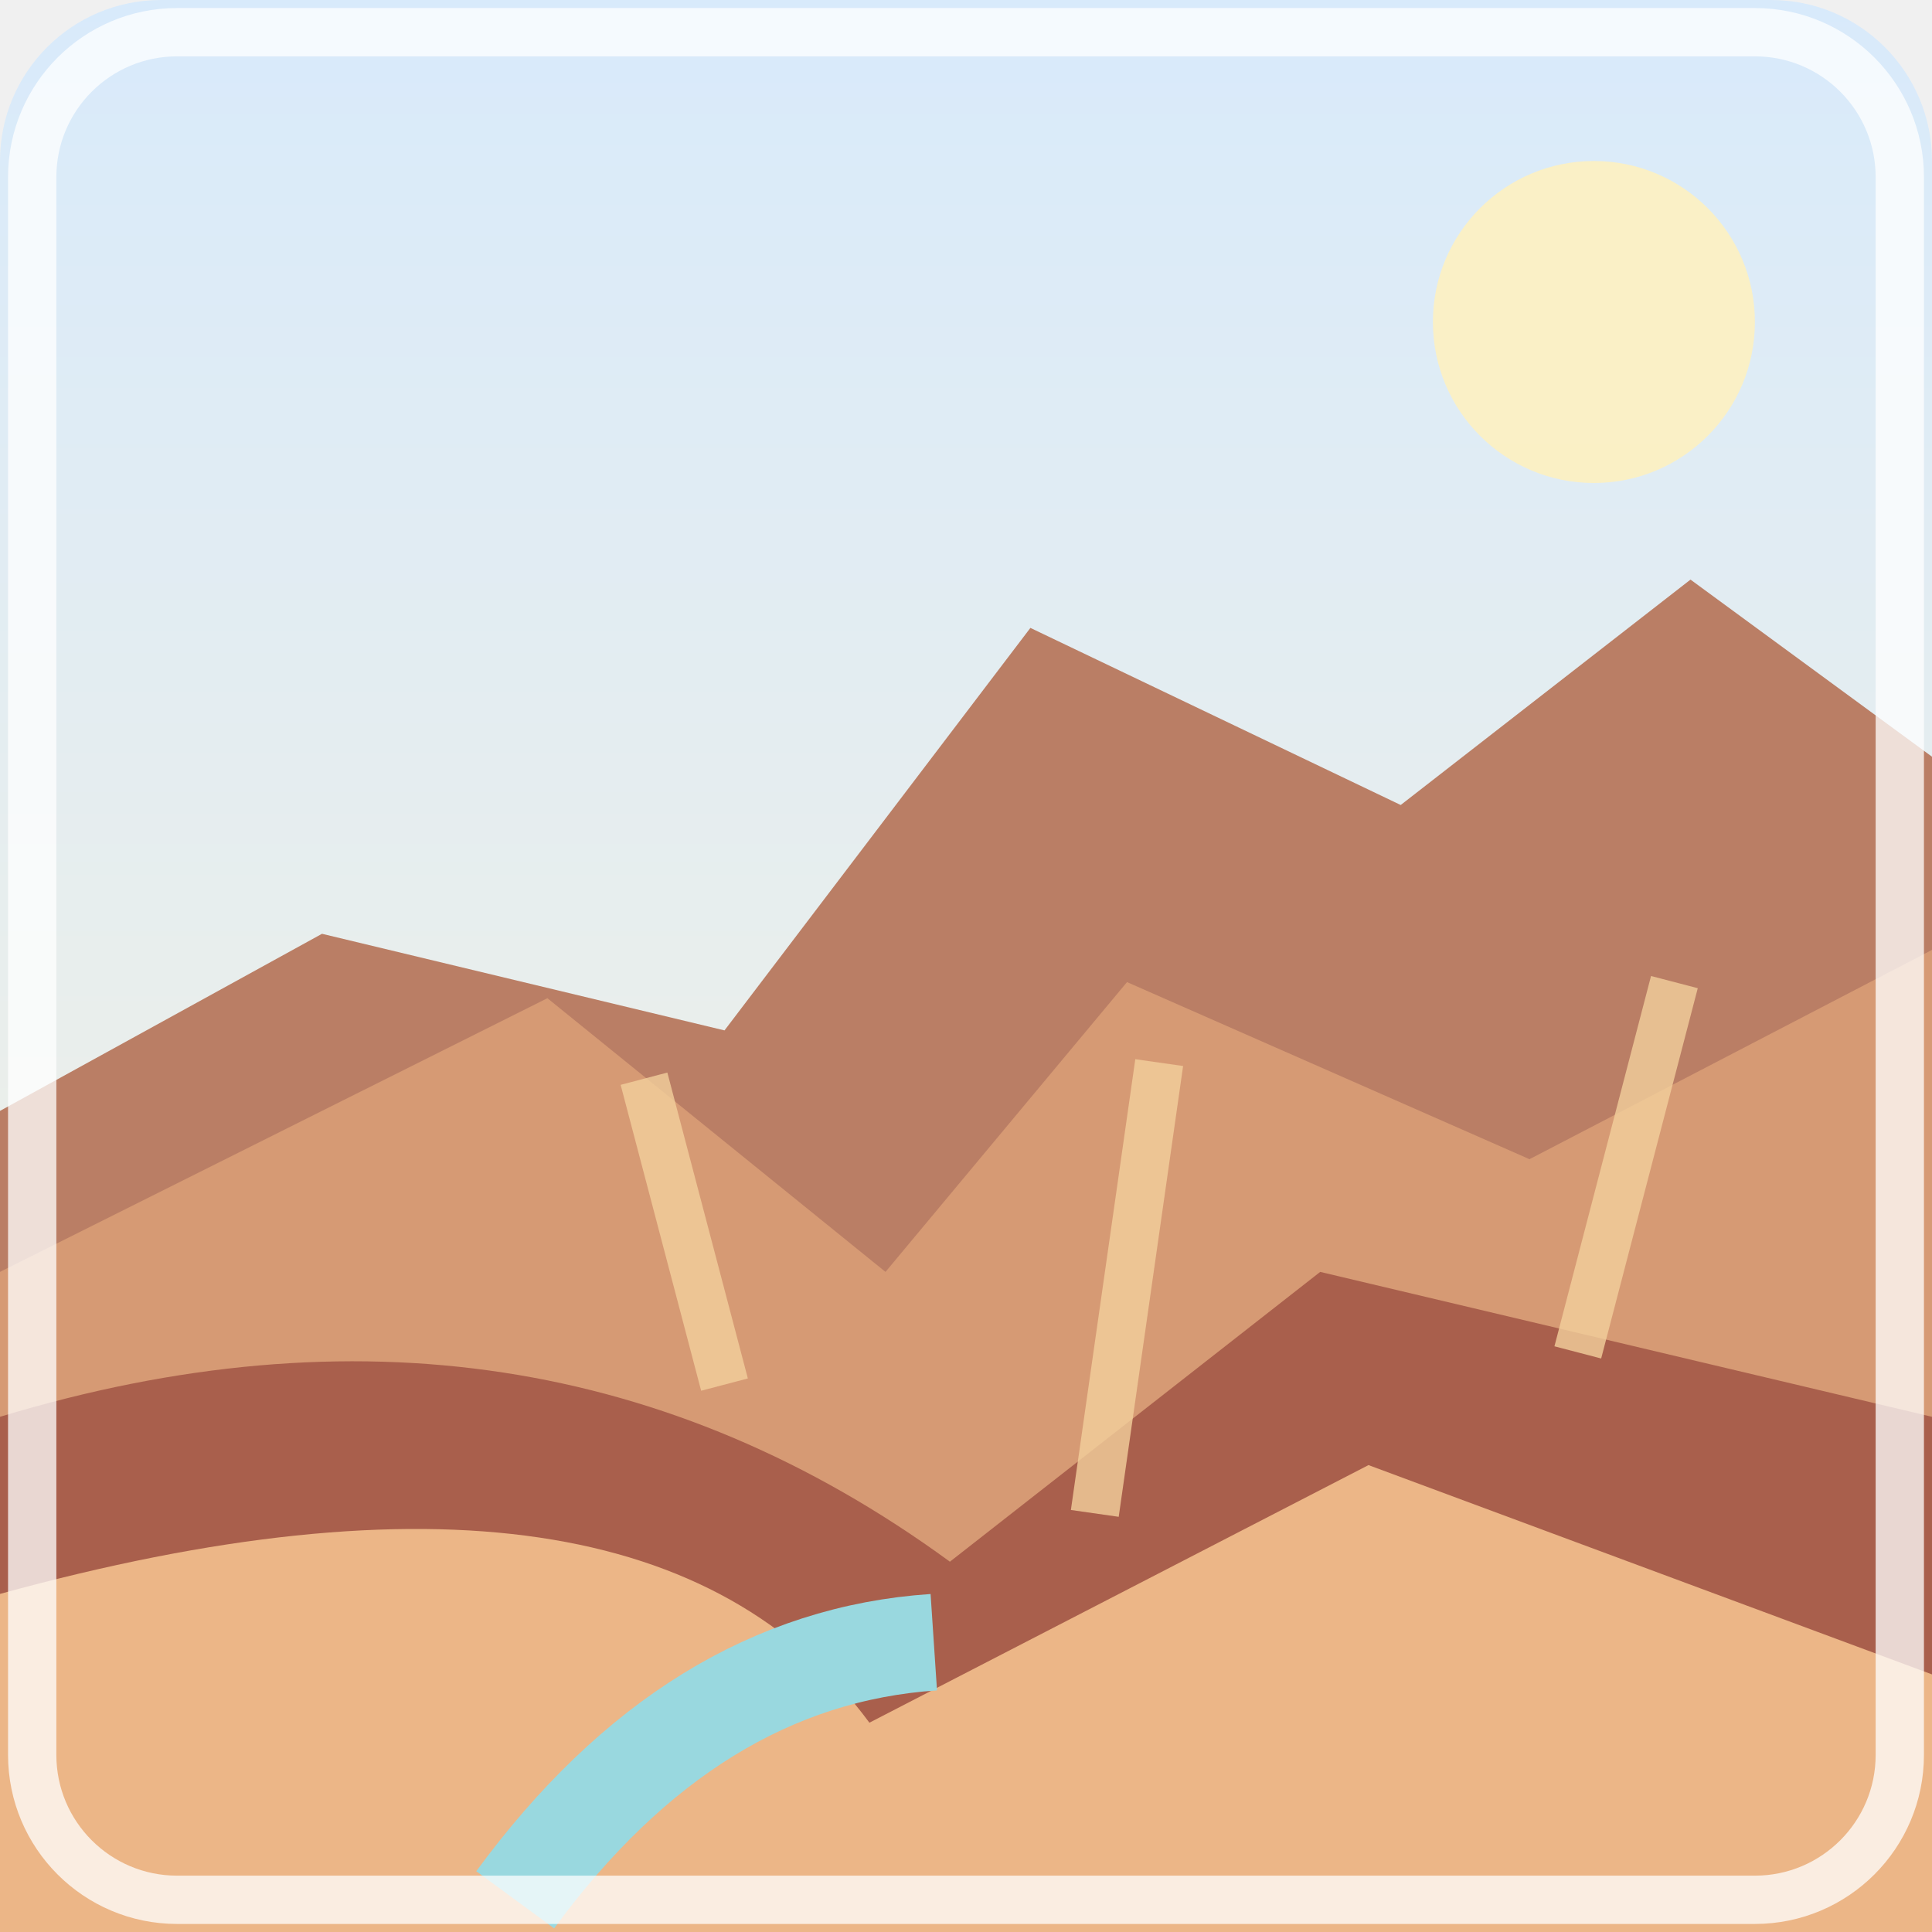
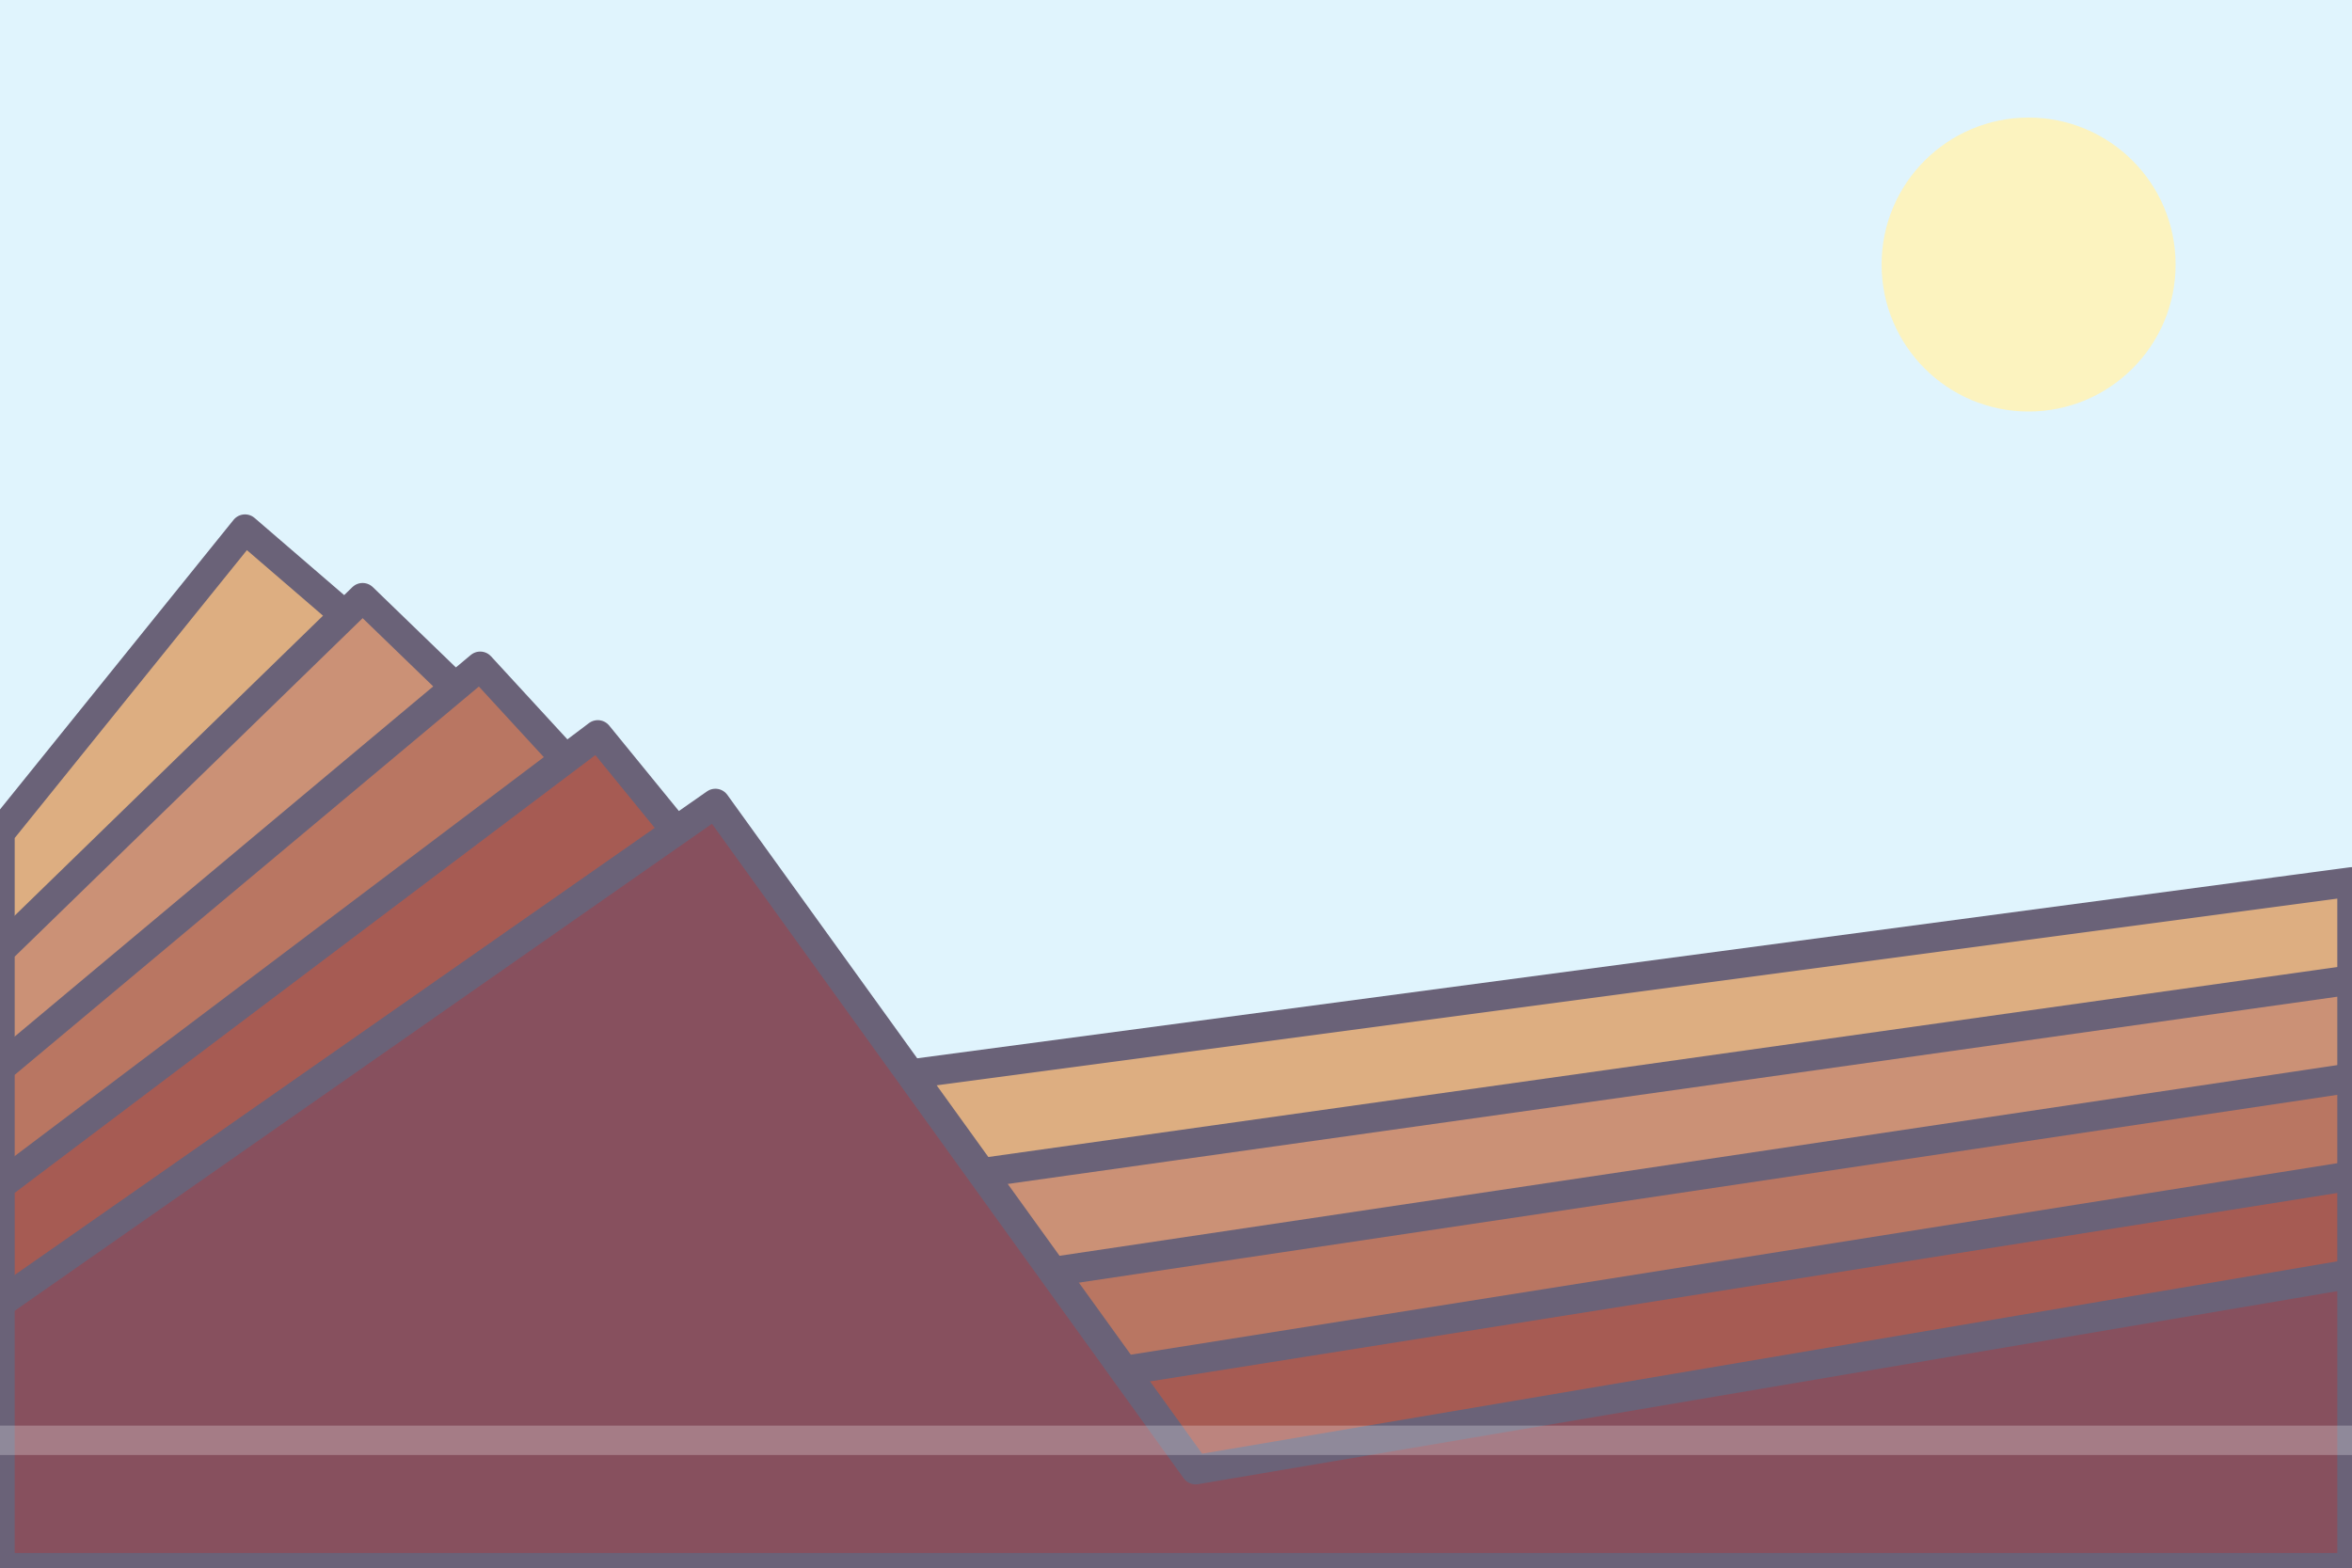
- <svg xmlns="http://www.w3.org/2000/svg" viewBox="0 0 120 120" role="img">
-   <defs>
-     <linearGradient id="sky" x2="0" y2="1">
-       <stop stop-color="#d8eafb" />
-       <stop offset="1" stop-color="#f8f2df" />
-     </linearGradient>
-   </defs>
-   <rect width="120" height="120" rx="10" fill="url(#sky)" />
-   <circle cx="99" cy="20" r="10" fill="#fff1bd" opacity=".85" />
-   <path d="M0 69L20 58 45 64 64 39 87 50 105 36 120 47V120H0Z" fill="#ba7e65" />
-   <path d="M0 79L34 62 55 79 70 61 95 72 120 59V120H0Z" fill="#d69a74" />
-   <path d="M0 88Q33 78 59 97L82 79 120 88V120H0Z" fill="#a95f4c" />
-   <path d="M0 99Q40 88 54 107L85 91 120 104V120H0Z" fill="#ecb687" />
-   <path d="M40 67L45 86 M72 66L68 94 M104 61L98 84" stroke="#f3cf9c" opacity=".8" stroke-width="3" />
-   <path d="M32 118Q43 103 58 102" stroke="#99d8df" stroke-width="6" fill="none" />
-   <rect x="2" y="2" width="116" height="116" rx="9" fill="none" stroke="#ffffff" stroke-width="3" opacity=".75" />
+ <svg xmlns="http://www.w3.org/2000/svg" viewBox="0 0 240 160" role="img" aria-labelledby="t" data-origin="kids-learn-original-landmark-schematic">
+   <rect width="240" height="160" fill="#e0f4fd" />
+   <circle cx="207" cy="27" r="15" fill="#fff3b8" opacity=".9" />
+   <path d="M0 128Q48 110 96 130T240 128V160H0Z" fill="#b6d2b1" />
+   <path d="M0 85L25 54L90 110L240 90V160H0Z" fill="#ddae81" stroke="#6a6278" stroke-width="3" stroke-linejoin="round" stroke-linecap="round" />
+   <path d="M0 97L37 61L98 120L240 100V160H0Z" fill="#cb9176" stroke="#6a6278" stroke-width="3" stroke-linejoin="round" stroke-linecap="round" />
+   <path d="M0 109L49 68L106 130L240 110V160H0Z" fill="#b97662" stroke="#6a6278" stroke-width="3" stroke-linejoin="round" stroke-linecap="round" />
+   <path d="M0 121L61 75L114 140L240 120V160H0Z" fill="#a65b53" stroke="#6a6278" stroke-width="3" stroke-linejoin="round" stroke-linecap="round" />
+   <path d="M0 133L73 82L122 150L240 130V160H0Z" fill="#87505e" stroke="#6a6278" stroke-width="3" stroke-linejoin="round" stroke-linecap="round" />
+   <path d="M0 147H240" fill="none" stroke="#ffffff" stroke-opacity=".25" stroke-width="3" />
</svg>
